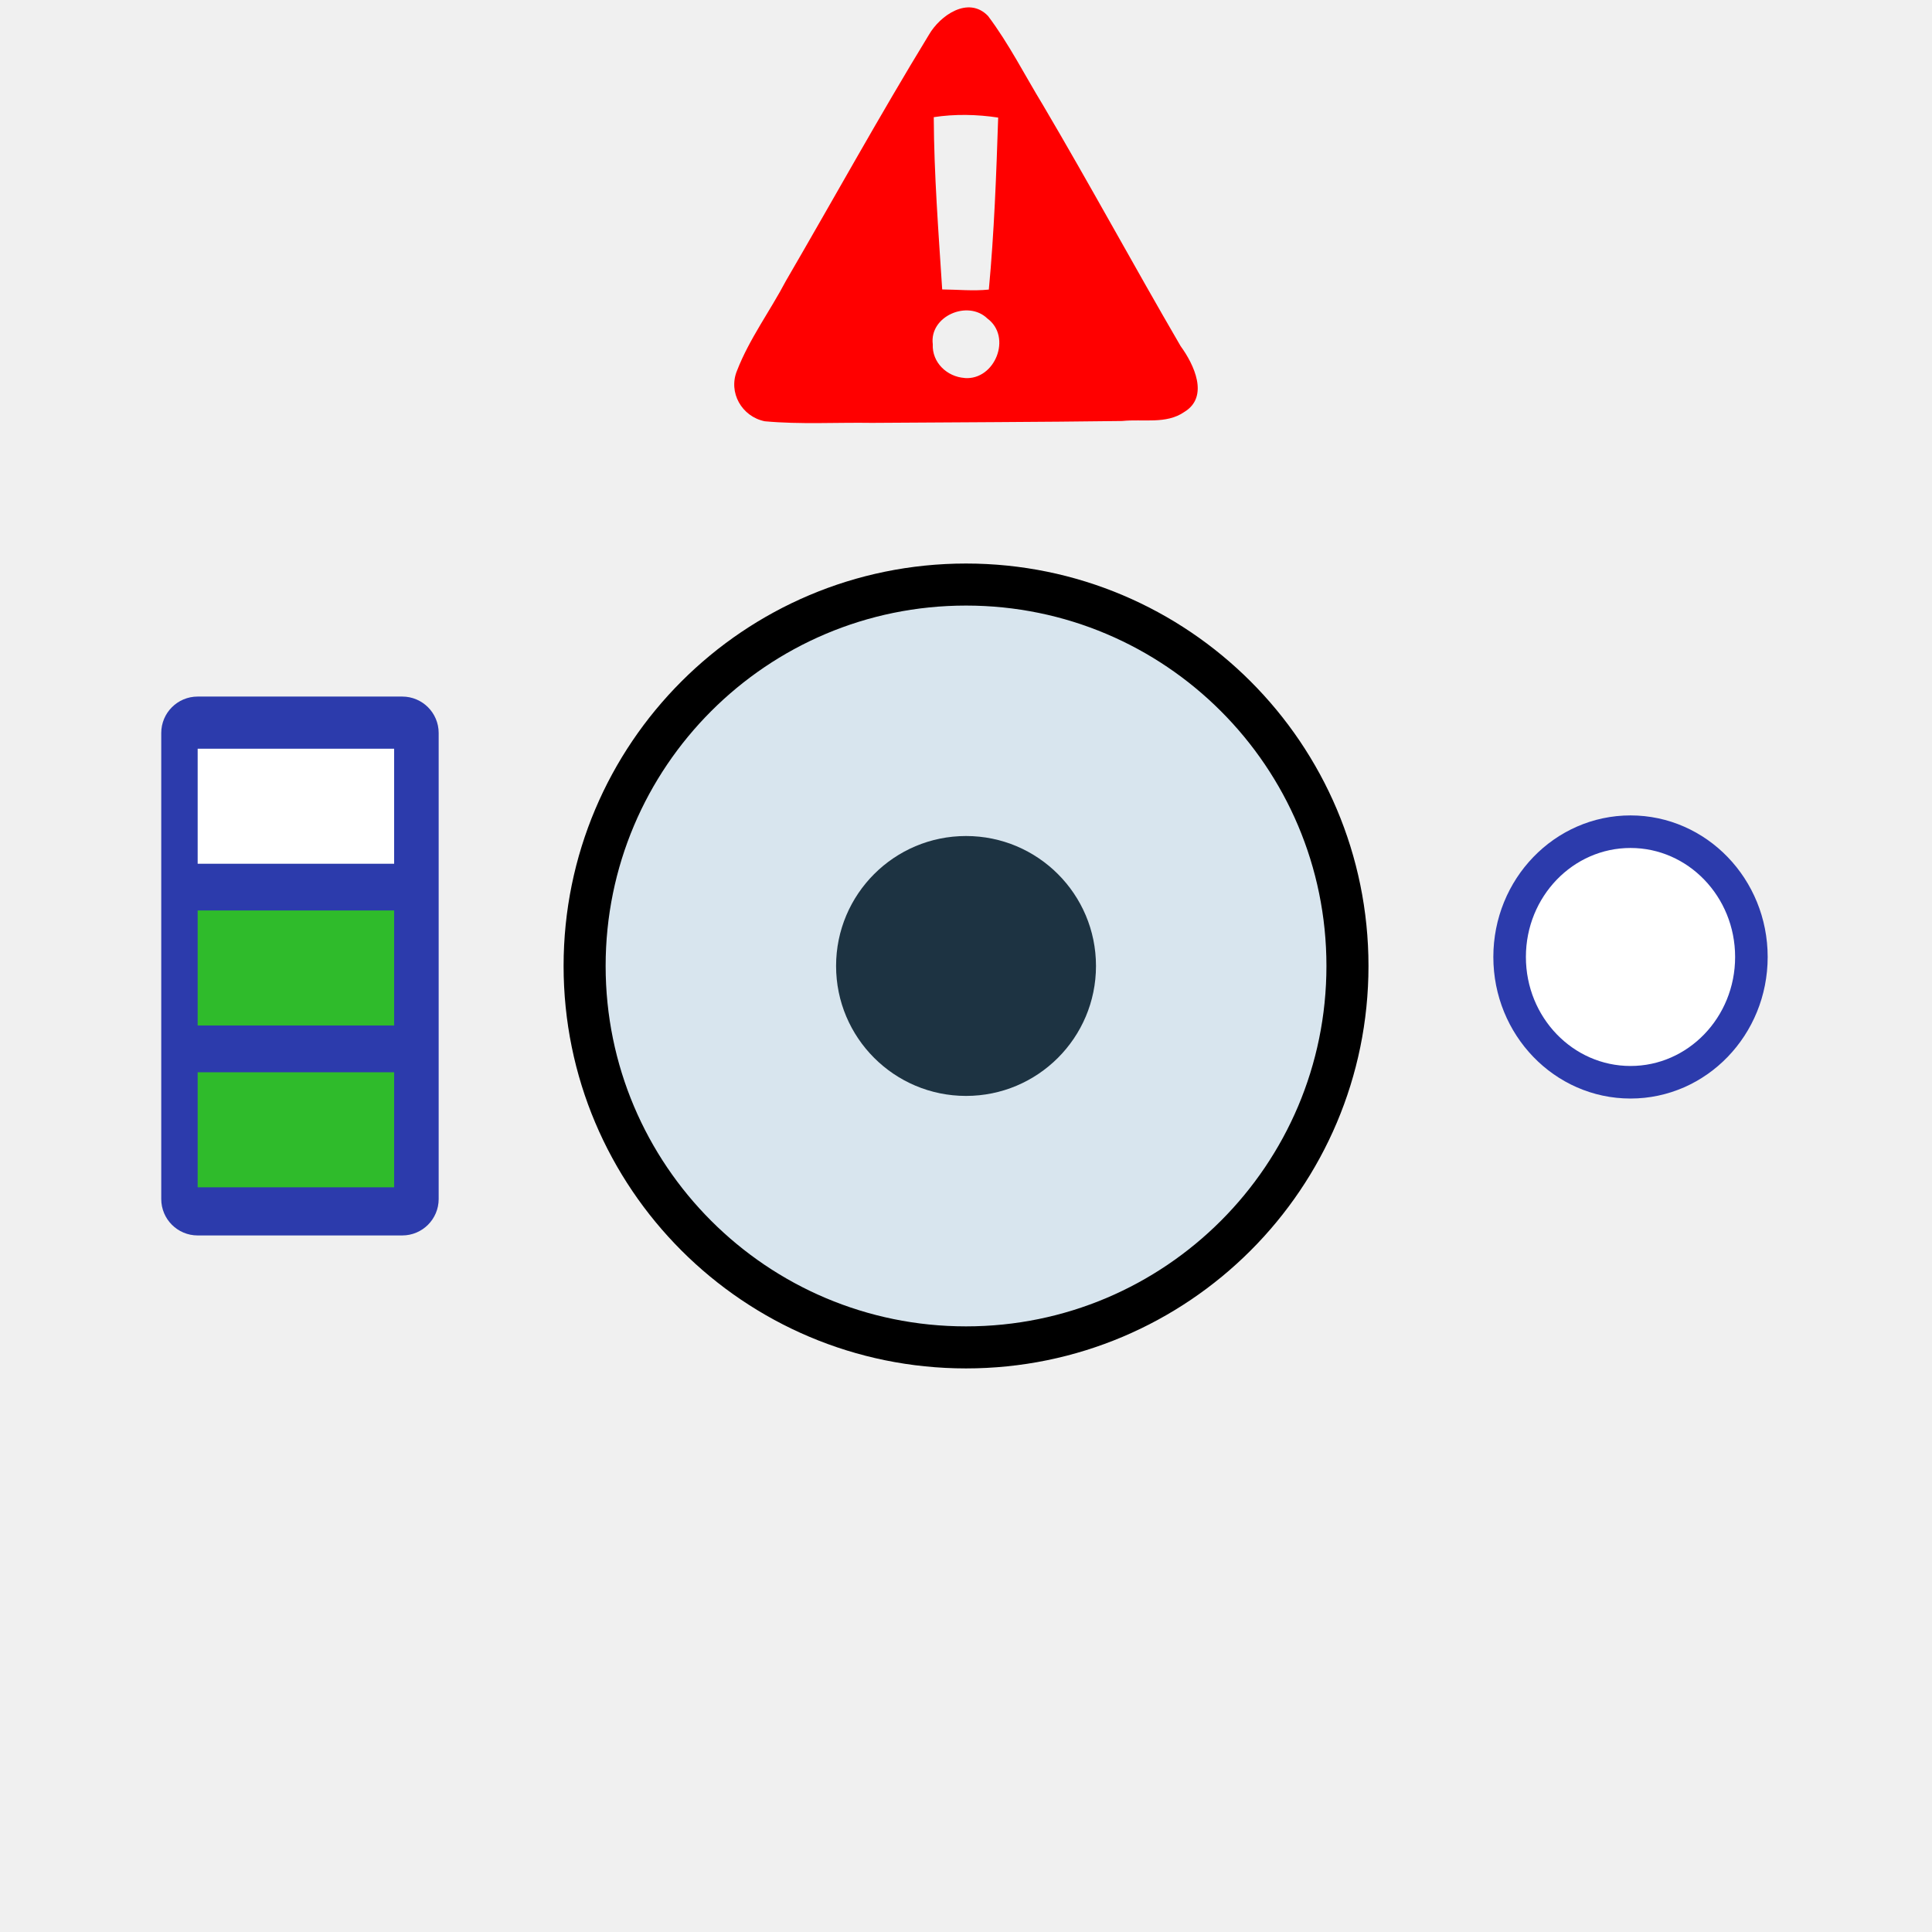
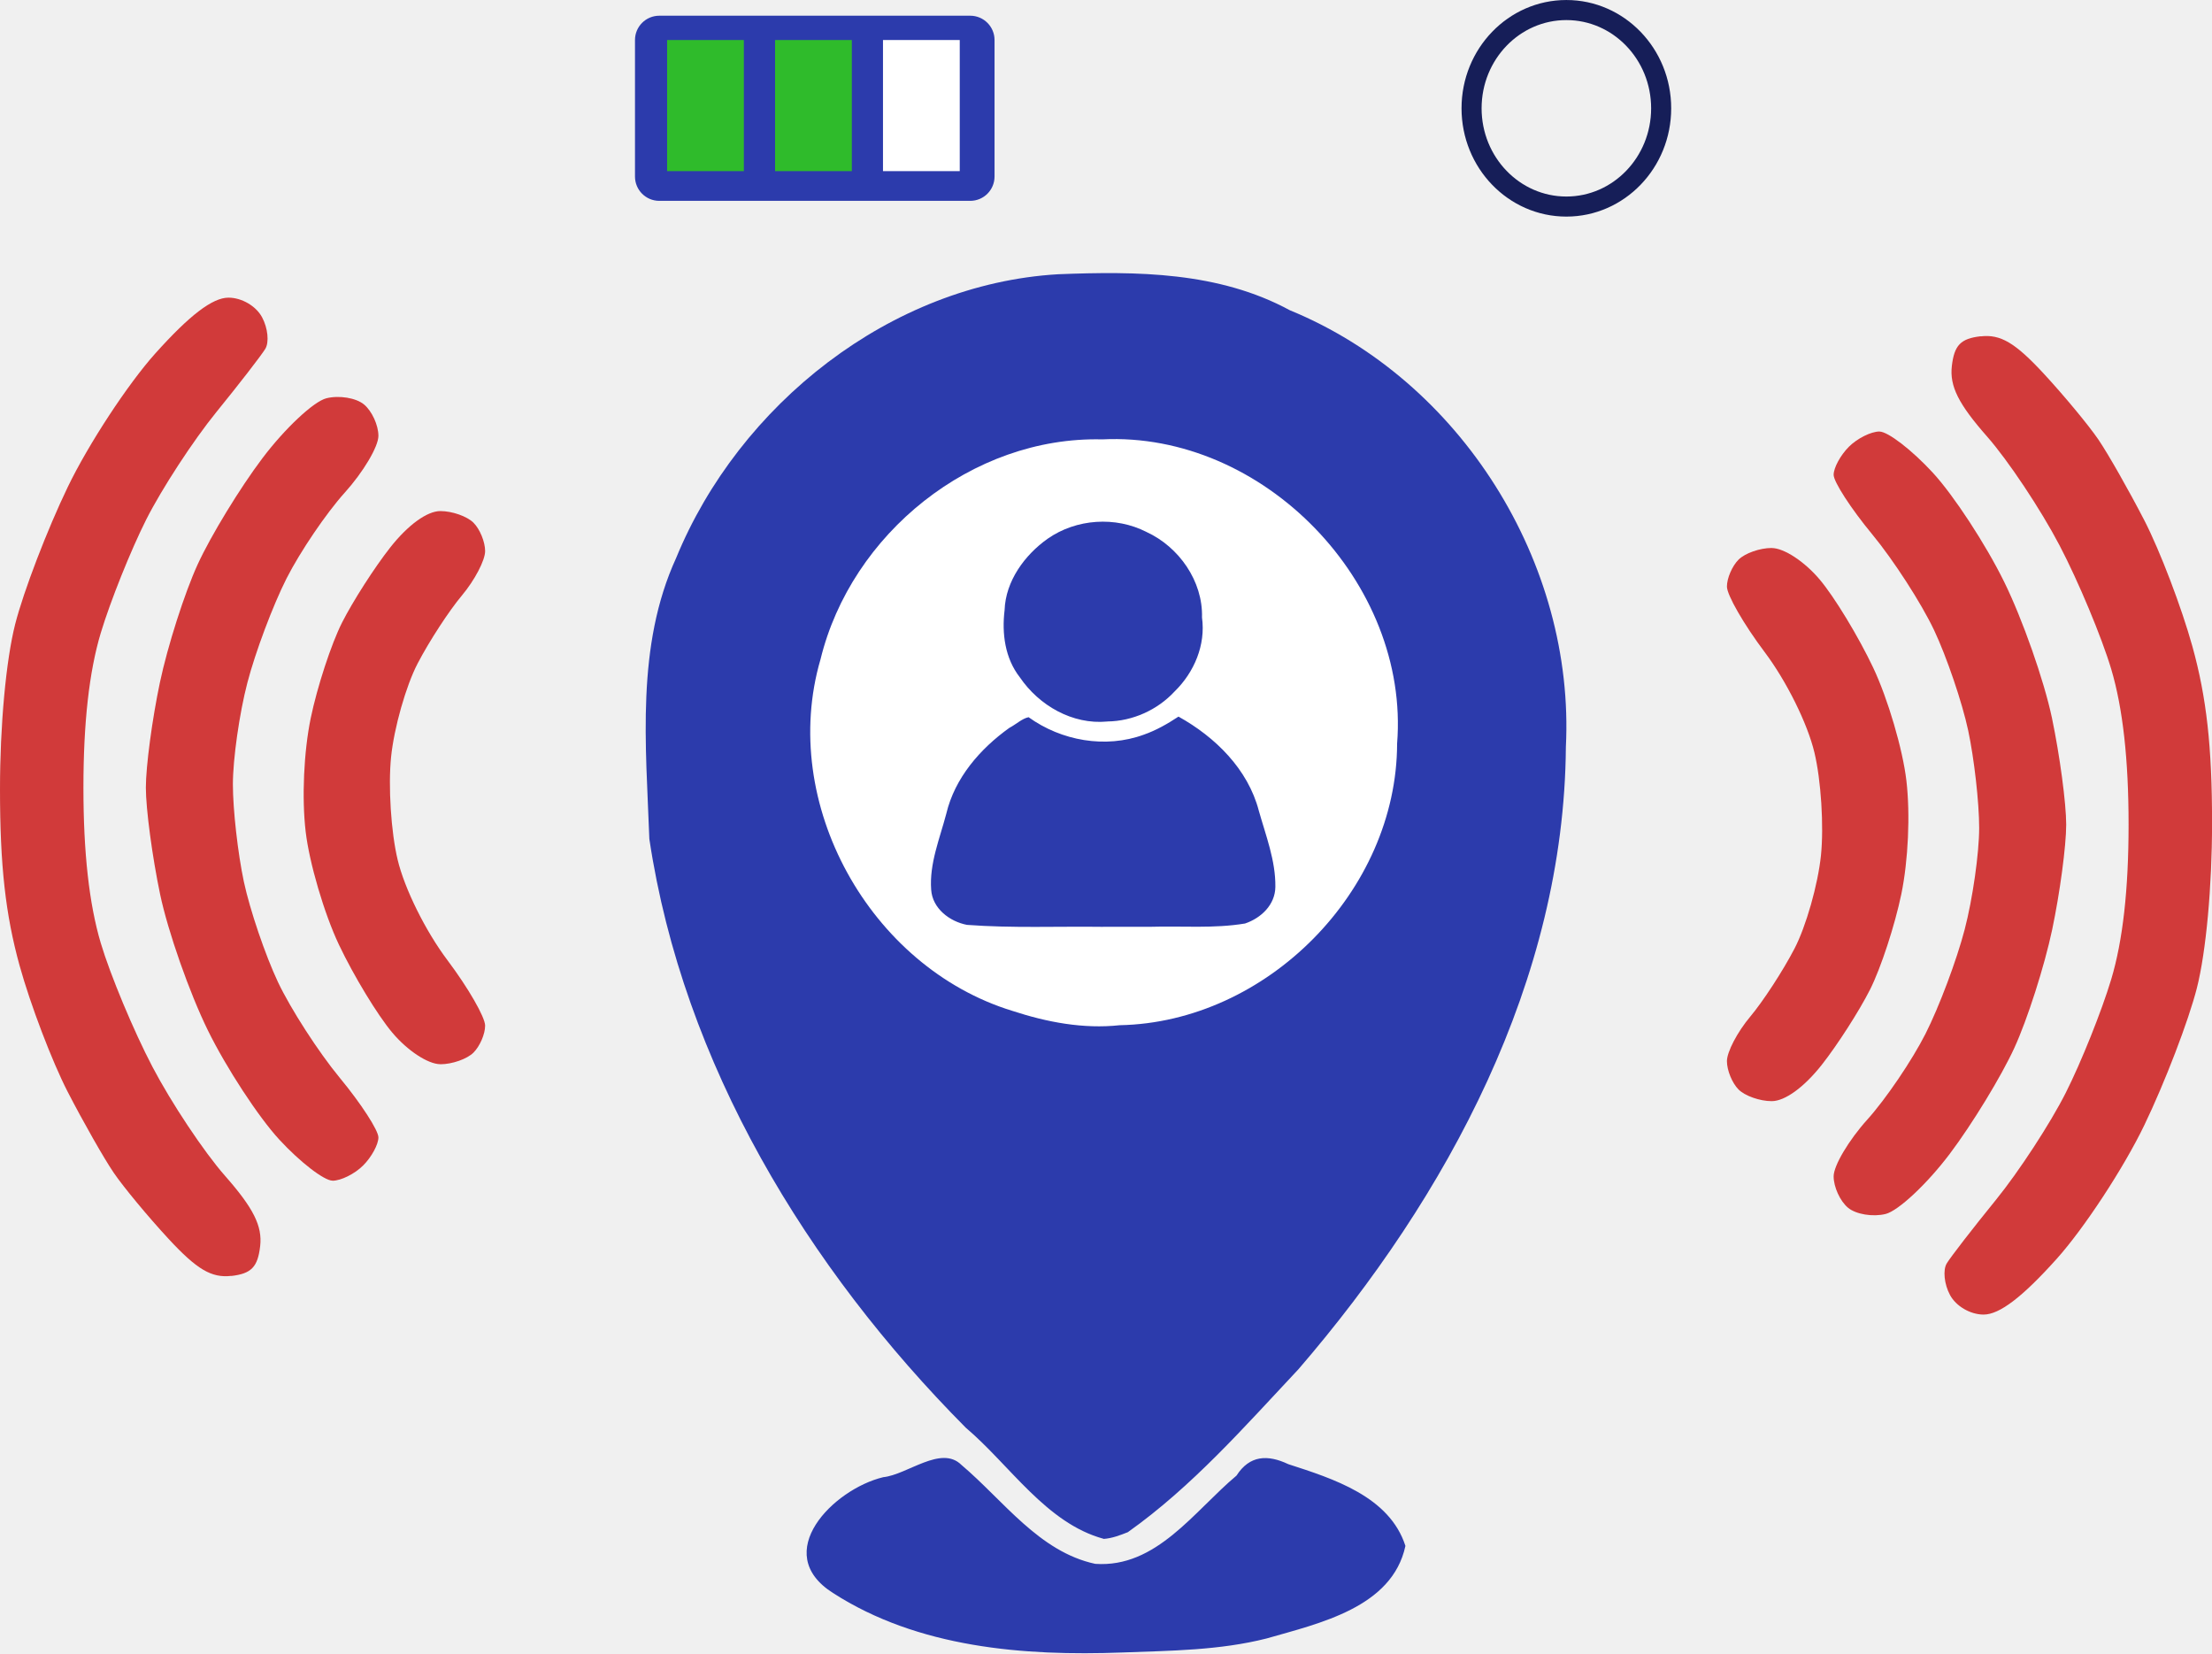
- <svg xmlns="http://www.w3.org/2000/svg" width="27.712mm" height="27.712mm" viewBox="0 0 27.712 27.712" version="1.1" id="svg1" xml:space="preserve">
+ <svg xmlns="http://www.w3.org/2000/svg" width="40.462mm" height="30.236mm" viewBox="0 0 40.462 30.236" version="1.1" id="svg1" xml:space="preserve">
  <defs id="defs1" />
-   <g id="layer1" transform="translate(-131.2715,60.71455)">
-     <circle style="fill:#d8e5ee;fill-opacity:1;stroke:#000000;stroke-width:0.603;stroke-linejoin:round;stroke-dasharray:none;stroke-opacity:1" id="path5" cx="145.128" cy="-46.859" r="5.471" />
-     <circle style="fill:#1d3342;fill-opacity:1;stroke:none;stroke-width:0.205;stroke-linejoin:round;stroke-dasharray:none;stroke-opacity:1" id="path5-6" cx="145.128" cy="-46.859" r="1.864" />
-     <g id="g10-0-6" transform="matrix(0,-1.175235,1.175235,0,35.43514,124.5848)">
-       <rect style="fill:#2c3bac;fill-opacity:1;stroke:#2c3bac;stroke-width:0.321;stroke-linecap:round;stroke-linejoin:round;stroke-dasharray:none;stroke-opacity:1" id="rect4-1-3-1-1-9-6-7-4-7-1" width="6.256" height="3.065" x="142.752" y="83.675" ry="0.284" />
-       <rect style="fill:#2fbb2b;fill-opacity:1;stroke:none;stroke-width:0.321;stroke-linecap:round;stroke-linejoin:round;stroke-dasharray:none;stroke-opacity:1" id="rect5-8-5-9-1-0-3-8-5-2-3" width="1.404" height="2.398" x="143.179" y="83.959" ry="0" />
-       <rect style="fill:#2fbb2b;fill-opacity:1;stroke:none;stroke-width:0.321;stroke-linecap:round;stroke-linejoin:round;stroke-dasharray:none;stroke-opacity:1" id="rect5-3-4-4-1-4-7-6-6-4-3-2" width="1.404" height="2.398" x="145.154" y="83.959" ry="0" />
-       <rect style="fill: rgb(255, 255, 255); fill-opacity: 1; stroke: none; stroke-width: 0.321; stroke-linecap: round; stroke-linejoin: round; stroke-dasharray: none; stroke-opacity: 1;" id="rect5-3-1-2-1-4-0-7-2-8-1-6-0" width="1.404" height="2.398" x="147.128" y="83.959" ry="0" />
+   <g id="layer1" transform="translate(15.875,175.6117)">
+     <ellipse style="fill: rgb(209, 58, 58); fill-opacity: 0; stroke: rgb(22, 30, 88); stroke-width: 0.367; stroke-linecap: round; stroke-linejoin: round; stroke-dasharray: none; stroke-opacity: 1;" id="path4-4-3-8-2-5" cx="12.777" cy="-173.631" rx="1.734" ry="1.797" />
+     <g id="g10-83-1" transform="translate(-146.8513,-258.8388)">
+       <rect style="fill:#2c3bac;fill-opacity:1;stroke:#2c3bac;stroke-width:0.321;stroke-linecap:round;stroke-linejoin:round;stroke-dasharray:none;stroke-opacity:1" id="rect4-1-3-1-1-9-6-7-4-5-2" width="6.256" height="3.065" x="142.752" y="83.675" ry="0.284" />
+       <rect style="fill:#2fbb2b;fill-opacity:1;stroke:none;stroke-width:0.321;stroke-linecap:round;stroke-linejoin:round;stroke-dasharray:none;stroke-opacity:1" id="rect5-8-5-9-1-0-3-8-5-3-3" width="1.404" height="2.398" x="143.179" y="83.959" ry="0" />
+       <rect style="fill:#2fbb2b;fill-opacity:1;stroke:none;stroke-width:0.321;stroke-linecap:round;stroke-linejoin:round;stroke-dasharray:none;stroke-opacity:1" id="rect5-3-4-4-1-4-7-6-6-4-4-7" width="1.404" height="2.398" x="145.154" y="83.959" ry="0" />
+       <rect style="fill: rgb(255, 255, 255); fill-opacity: 1; stroke: none; stroke-width: 0.321; stroke-linecap: round; stroke-linejoin: round; stroke-dasharray: none; stroke-opacity: 1;" id="rect5-3-1-2-1-4-0-7-2-8-1-5-1" width="1.404" height="2.398" x="147.128" y="83.959" ry="0" />
    </g>
-     <ellipse style="fill: rgb(255, 255, 255); fill-opacity: 1; stroke: rgb(44, 59, 172); stroke-width: 0.467; stroke-linecap: round; stroke-linejoin: round; stroke-dasharray: none; stroke-opacity: 1;" id="path4-4-3-8-1-3-7-0-7-2-5-8" cx="154.659" cy="-46.988" rx="1.734" ry="1.797" />
-     <path style="fill: rgb(255, 0, 0); fill-opacity: 0; stroke-width: 0.139;" d="m 145.109,-35.997 c -4.635,-0.002 -5.43,-0.01 -5.555,-0.056 -0.08,-0.029 -0.194,-0.099 -0.253,-0.154 -0.059,-0.055 -0.138,-0.167 -0.175,-0.248 -0.063,-0.137 -0.068,-0.273 -0.069,-1.924 -9.5e-4,-1.524 0.007,-1.796 0.056,-1.913 0.031,-0.075 0.102,-0.184 0.156,-0.241 0.055,-0.058 0.149,-0.132 0.21,-0.166 0.101,-0.056 0.562,-0.062 5.573,-0.071 4.835,-0.009 5.482,-0.003 5.633,0.047 0.094,0.031 0.222,0.11 0.285,0.175 0.063,0.065 0.141,0.18 0.172,0.256 0.049,0.117 0.057,0.39 0.056,1.913 -9.5e-4,1.639 -0.006,1.788 -0.068,1.924 -0.037,0.081 -0.127,0.2 -0.201,0.265 -0.073,0.065 -0.196,0.135 -0.273,0.156 -0.094,0.026 -1.879,0.038 -5.548,0.036 z m -1.509,-1.175 h 0.791 v -0.166 -0.166 h -0.626 -0.626 v -1.104 -1.104 h -0.166 -0.166 v 1.269 1.269 z m 1.398,0 h 0.166 v -1.269 -1.269 h -0.166 -0.166 v 1.269 1.269 z m 1.661,-0.007 0.171,-0.011 0.491,-1.251 c 0.27,-0.688 0.491,-1.256 0.492,-1.262 2.5e-4,-0.006 -0.078,-0.006 -0.174,0 l -0.174,0.011 -0.212,0.57 c -0.117,0.314 -0.298,0.806 -0.403,1.095 l -0.191,0.525 -0.391,-1.095 -0.391,-1.095 -0.195,-0.011 c -0.107,-0.006 -0.187,0.002 -0.176,0.019 0.01,0.017 0.225,0.56 0.476,1.207 0.251,0.647 0.468,1.206 0.481,1.243 0.019,0.053 0.057,0.064 0.195,0.055 z m 2.421,-0.001 0.922,-0.01 v -0.147 -0.147 l -0.773,-0.01 -0.773,-0.01 0.007,-0.413 0.007,-0.413 0.693,-0.018 0.693,-0.018 v -0.138 -0.138 l -0.688,3e-5 -0.687,2e-5 -0.012,-0.371 c -0.006,-0.204 -0.005,-0.378 0.004,-0.386 0.008,-0.008 0.344,-0.015 0.745,-0.015 h 0.73 v -0.147 -0.147 h -0.92 -0.92 v 1.245 c 0,0.685 0.011,1.256 0.025,1.27 0.014,0.014 0.44,0.021 0.948,0.015 z m -8.019,-0.325 c 0.137,4.8e-4 0.277,-0.025 0.369,-0.067 0.081,-0.037 0.199,-0.118 0.261,-0.181 0.062,-0.062 0.145,-0.177 0.183,-0.254 0.047,-0.095 0.07,-0.219 0.07,-0.38 0,-0.161 -0.023,-0.285 -0.07,-0.38 -0.038,-0.077 -0.121,-0.192 -0.183,-0.254 -0.062,-0.062 -0.18,-0.144 -0.261,-0.181 -0.086,-0.039 -0.235,-0.068 -0.355,-0.068 -0.114,-4.8e-4 -0.266,0.024 -0.339,0.054 -0.072,0.03 -0.191,0.107 -0.264,0.171 -0.073,0.064 -0.167,0.184 -0.21,0.267 -0.056,0.108 -0.078,0.218 -0.078,0.39 0,0.172 0.022,0.282 0.078,0.39 0.043,0.083 0.14,0.205 0.215,0.271 0.075,0.066 0.188,0.143 0.251,0.17 0.062,0.027 0.213,0.05 0.334,0.05 z" id="path9-1" />
-     <path style="fill:#ff0000;fill-opacity:1;stroke-width:0.126" d="m 143.78,-54.649 c -0.512,-0.008 -1.029,0.024 -1.539,-0.023 -0.33,-0.067 -0.527,-0.414 -0.398,-0.726 0.177,-0.456 0.474,-0.855 0.701,-1.287 0.684,-1.175 1.341,-2.367 2.05,-3.528 0.16,-0.28 0.567,-0.565 0.849,-0.273 0.3,0.398 0.527,0.85 0.787,1.276 0.675,1.144 1.308,2.313 1.976,3.46 0.19,0.26 0.415,0.726 0.052,0.945 -0.258,0.179 -0.595,0.098 -0.889,0.129 -1.196,0.016 -2.393,0.018 -3.59,0.027 z m 1.327,-0.643 c 0.437,0.034 0.685,-0.59 0.327,-0.854 -0.281,-0.272 -0.834,-0.033 -0.783,0.369 -0.013,0.261 0.204,0.467 0.457,0.484 z m 0.348,-1.269 c 0.077,-0.82 0.107,-1.644 0.134,-2.467 -0.302,-0.046 -0.621,-0.053 -0.924,-0.006 0.004,0.824 0.068,1.648 0.121,2.471 0.223,0.002 0.447,0.025 0.669,0.002 z" id="path10-4-1-3" />
-     <circle style="fill:none;fill-opacity:1;stroke:#505050;stroke-width:0.215;stroke-linejoin:round;stroke-dasharray:none;stroke-opacity:0" id="path5-60" cx="145.128" cy="-46.859" r="13.749" />
+     <path style="fill:#d13a3a;fill-opacity:1;stroke-width:0.671" d="m -11.643,-152.278 c -0.362,0.042 -0.629,-0.115 -1.15,-0.678 -0.373,-0.403 -0.824,-0.947 -1.002,-1.208 -0.178,-0.261 -0.557,-0.928 -0.843,-1.482 -0.285,-0.554 -0.68,-1.59 -0.878,-2.304 -0.259,-0.936 -0.359,-1.834 -0.359,-3.227 0,-1.169 0.11,-2.36 0.278,-3.021 0.153,-0.6 0.586,-1.729 0.963,-2.51 0.377,-0.781 1.097,-1.879 1.6,-2.44 0.629,-0.701 1.047,-1.02 1.338,-1.02 0.243,0 0.505,0.153 0.615,0.359 0.106,0.197 0.132,0.457 0.059,0.577 -0.073,0.12 -0.477,0.642 -0.898,1.16 -0.421,0.518 -0.997,1.401 -1.28,1.962 -0.283,0.561 -0.657,1.495 -0.832,2.075 -0.212,0.708 -0.317,1.64 -0.317,2.83 0,1.19 0.105,2.126 0.317,2.84 0.175,0.586 0.6,1.604 0.945,2.263 0.345,0.659 0.942,1.556 1.327,1.993 0.522,0.593 0.686,0.92 0.644,1.287 -0.044,0.382 -0.161,0.504 -0.528,0.546 z m 1.851,-1.741 c -0.154,0 -0.593,-0.338 -0.974,-0.751 -0.381,-0.413 -0.969,-1.311 -1.306,-1.997 -0.337,-0.685 -0.73,-1.805 -0.874,-2.488 -0.143,-0.683 -0.261,-1.562 -0.261,-1.952 0,-0.39 0.116,-1.256 0.257,-1.923 0.141,-0.667 0.452,-1.639 0.691,-2.16 0.239,-0.521 0.771,-1.394 1.183,-1.94 0.412,-0.546 0.939,-1.04 1.172,-1.098 0.233,-0.058 0.542,-0.007 0.687,0.113 0.145,0.12 0.264,0.379 0.264,0.575 0,0.196 -0.277,0.662 -0.615,1.037 -0.338,0.374 -0.818,1.082 -1.066,1.571 -0.248,0.49 -0.571,1.348 -0.716,1.907 -0.146,0.559 -0.265,1.395 -0.265,1.858 0,0.463 0.091,1.265 0.201,1.782 0.111,0.517 0.392,1.343 0.624,1.835 0.233,0.492 0.741,1.279 1.13,1.75 0.389,0.47 0.707,0.961 0.707,1.09 0,0.129 -0.126,0.36 -0.279,0.513 -0.153,0.153 -0.405,0.279 -0.56,0.279 z m 1.972,-2.13 c -0.225,0 -0.601,-0.247 -0.879,-0.577 -0.268,-0.317 -0.707,-1.041 -0.976,-1.608 -0.269,-0.567 -0.543,-1.499 -0.609,-2.07 -0.072,-0.617 -0.034,-1.459 0.093,-2.075 0.118,-0.57 0.375,-1.355 0.572,-1.745 0.197,-0.39 0.594,-1.009 0.882,-1.375 0.324,-0.411 0.674,-0.666 0.917,-0.666 0.216,0 0.489,0.096 0.606,0.213 0.117,0.117 0.213,0.351 0.213,0.519 0,0.168 -0.191,0.533 -0.425,0.812 -0.234,0.278 -0.599,0.838 -0.81,1.244 -0.212,0.406 -0.43,1.173 -0.485,1.706 -0.055,0.536 -0.002,1.376 0.12,1.884 0.127,0.531 0.51,1.303 0.91,1.835 0.38,0.505 0.69,1.044 0.69,1.198 0,0.154 -0.096,0.376 -0.213,0.493 -0.117,0.117 -0.39,0.213 -0.605,0.213 z" id="path6-5-7-3" />
+     <path style="fill:#d13a3a;fill-opacity:1;stroke-width:0.671" d="m 20.356,-169.46 c 0.362,-0.042 0.629,0.116 1.15,0.678 0.373,0.403 0.824,0.947 1.002,1.208 0.178,0.261 0.557,0.928 0.843,1.482 0.285,0.554 0.68,1.59 0.878,2.304 0.259,0.936 0.359,1.834 0.359,3.227 0,1.169 -0.11,2.36 -0.278,3.021 -0.153,0.6 -0.586,1.729 -0.963,2.51 -0.377,0.781 -1.097,1.879 -1.6,2.44 -0.629,0.701 -1.047,1.02 -1.338,1.02 -0.243,0 -0.505,-0.153 -0.615,-0.359 -0.106,-0.197 -0.132,-0.457 -0.059,-0.577 0.073,-0.12 0.477,-0.642 0.898,-1.16 0.421,-0.518 0.997,-1.401 1.28,-1.962 0.283,-0.561 0.657,-1.495 0.831,-2.075 0.212,-0.708 0.317,-1.64 0.317,-2.83 0,-1.19 -0.105,-2.126 -0.317,-2.84 -0.175,-0.586 -0.6,-1.604 -0.945,-2.263 -0.345,-0.659 -0.942,-1.556 -1.327,-1.993 -0.522,-0.593 -0.686,-0.92 -0.644,-1.287 0.044,-0.382 0.161,-0.504 0.528,-0.546 z m -1.851,1.741 c 0.154,0 0.593,0.338 0.974,0.751 0.381,0.413 0.969,1.311 1.306,1.997 0.337,0.685 0.73,1.805 0.874,2.488 0.143,0.683 0.261,1.562 0.261,1.952 0,0.39 -0.116,1.256 -0.257,1.923 -0.141,0.667 -0.452,1.639 -0.691,2.16 -0.239,0.521 -0.771,1.394 -1.183,1.94 -0.412,0.546 -0.939,1.04 -1.172,1.098 -0.233,0.058 -0.542,0.007 -0.687,-0.113 -0.145,-0.12 -0.264,-0.379 -0.264,-0.575 0,-0.196 0.277,-0.662 0.615,-1.037 0.338,-0.374 0.818,-1.082 1.066,-1.571 0.248,-0.49 0.571,-1.348 0.716,-1.907 0.146,-0.559 0.265,-1.395 0.265,-1.858 0,-0.463 -0.091,-1.265 -0.201,-1.782 -0.111,-0.517 -0.392,-1.343 -0.624,-1.835 -0.233,-0.492 -0.741,-1.279 -1.13,-1.75 -0.389,-0.47 -0.707,-0.961 -0.707,-1.09 0,-0.129 0.126,-0.36 0.279,-0.513 0.153,-0.153 0.405,-0.279 0.56,-0.279 z m -1.972,2.13 c 0.225,0 0.601,0.247 0.879,0.577 0.268,0.317 0.707,1.041 0.976,1.608 0.269,0.567 0.543,1.499 0.609,2.07 0.072,0.617 0.034,1.459 -0.093,2.075 -0.118,0.57 -0.375,1.355 -0.572,1.745 -0.197,0.39 -0.594,1.009 -0.882,1.375 -0.324,0.411 -0.674,0.666 -0.917,0.666 -0.216,0 -0.489,-0.096 -0.606,-0.213 -0.117,-0.117 -0.213,-0.351 -0.213,-0.519 0,-0.168 0.191,-0.533 0.425,-0.812 0.234,-0.278 0.599,-0.838 0.81,-1.244 0.212,-0.406 0.43,-1.173 0.485,-1.706 0.055,-0.536 0.002,-1.376 -0.12,-1.884 -0.127,-0.531 -0.51,-1.303 -0.91,-1.835 -0.38,-0.505 -0.69,-1.044 -0.69,-1.198 0,-0.154 0.096,-0.376 0.213,-0.493 0.117,-0.117 0.39,-0.213 0.605,-0.213 z" id="path6-5-7-4-7" />
+     <circle style="fill:#ffffff;fill-opacity:1;stroke:none;stroke-width:0.367;stroke-linecap:round;stroke-linejoin:bevel;stroke-dasharray:none;stroke-opacity:1" id="path1" cx="4.356" cy="-162.365" r="5.802" />
+     <g id="g1" style="fill: rgb(0, 0, 255); fill-opacity: 1;">
+       <path style="fill:#2c3bac;fill-opacity:1;stroke:none;stroke-width:0.367;stroke-dasharray:none;stroke-opacity:1" d="m 4.303,-158.661 c -0.83,-0.011 -1.662,0.026 -2.49,-0.036 -0.317,-0.061 -0.633,-0.3 -0.655,-0.644 -0.035,-0.476 0.157,-0.934 0.276,-1.387 0.155,-0.655 0.617,-1.188 1.154,-1.572 0.115,-0.059 0.236,-0.173 0.352,-0.195 0.6,0.432 1.406,0.576 2.106,0.32 0.227,-0.079 0.436,-0.199 0.636,-0.331 0.671,0.372 1.27,0.96 1.469,1.72 0.128,0.455 0.309,0.914 0.303,1.393 -0.003,0.328 -0.261,0.572 -0.555,0.671 -0.57,0.095 -1.154,0.043 -1.73,0.06 -0.289,3.5e-4 -0.578,1.9e-4 -0.867,1.9e-4 z m 0.075,-3.755 c -0.636,0.06 -1.248,-0.293 -1.599,-0.81 -0.271,-0.347 -0.33,-0.8 -0.278,-1.227 0.018,-0.531 0.367,-1.009 0.789,-1.307 0.524,-0.365 1.239,-0.413 1.808,-0.122 0.593,0.273 1.033,0.9 1.014,1.563 0.07,0.503 -0.143,1.003 -0.5,1.352 -0.315,0.34 -0.769,0.545 -1.233,0.55 z" id="path2-0-9-9" />
+       <path d="m 4.653,-145.39 c -1.805,0.068 -3.738,-0.087 -5.292,-1.089 -1.151,-0.73 0.007,-1.898 0.92,-2.117 0.442,-0.045 1.058,-0.593 1.43,-0.225 0.772,0.653 1.419,1.588 2.448,1.81 1.118,0.078 1.808,-0.964 2.584,-1.614 0.24,-0.374 0.57,-0.388 0.948,-0.209 0.818,0.265 1.851,0.589 2.142,1.495 -0.242,1.129 -1.582,1.417 -2.537,1.692 -0.861,0.219 -1.76,0.224 -2.643,0.257 z m -0.341,-2.079 c -1.052,-0.287 -1.71,-1.345 -2.521,-2.032 -2.9,-2.921 -5.171,-6.651 -5.788,-10.767 -0.062,-1.718 -0.248,-3.527 0.49,-5.139 1.151,-2.805 3.921,-5.008 6.985,-5.189 1.439,-0.057 2.939,-0.048 4.24,0.658 3.125,1.28 5.219,4.621 5.05,7.989 -0.032,4.266 -2.164,8.214 -4.891,11.378 -0.983,1.047 -1.945,2.147 -3.122,2.981 -0.142,0.056 -0.287,0.112 -0.442,0.123 z m 0.295,-9.393 c 2.691,-0.053 5.069,-2.457 5.074,-5.151 0.234,-2.941 -2.448,-5.71 -5.395,-5.563 -2.381,-0.058 -4.591,1.724 -5.152,4.022 -0.769,2.627 0.9,5.631 3.51,6.43 0.632,0.207 1.297,0.334 1.963,0.262 z" style="fill:#2c3bac;fill-opacity:1;stroke:none;stroke-width:0.367;stroke-dasharray:none;stroke-opacity:1" id="path1-5-6-1-3-5-7-8-4-3" />
+     </g>
  </g>
</svg>
